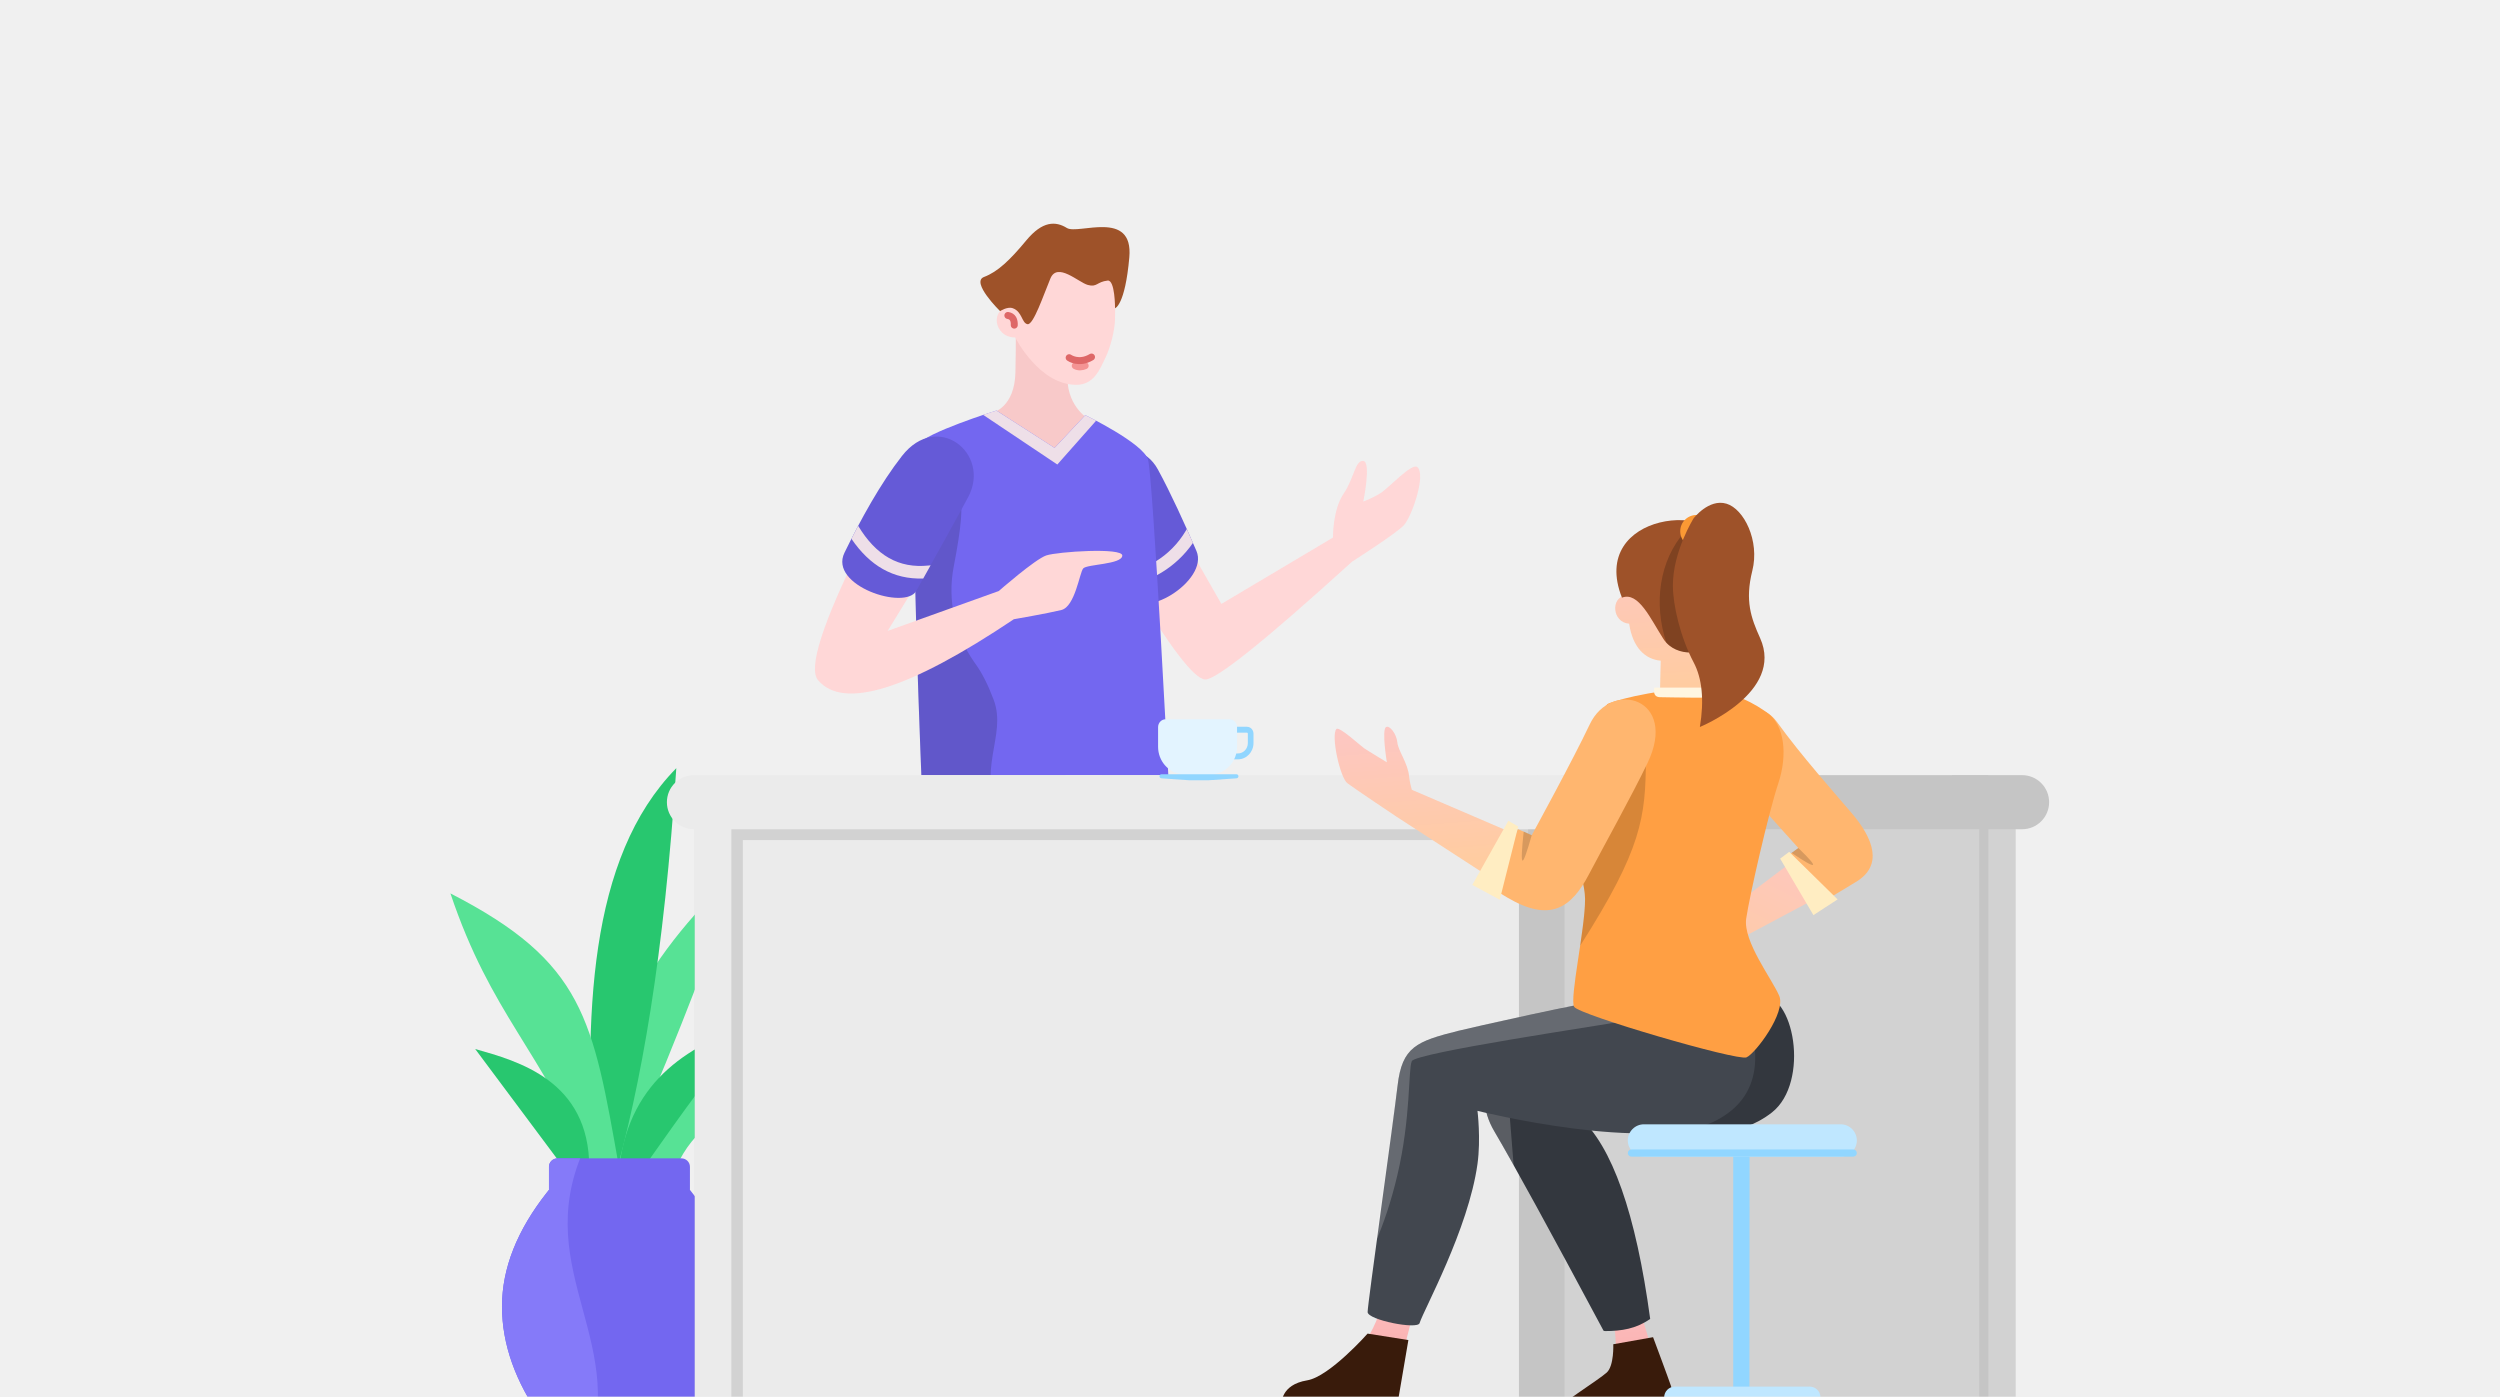
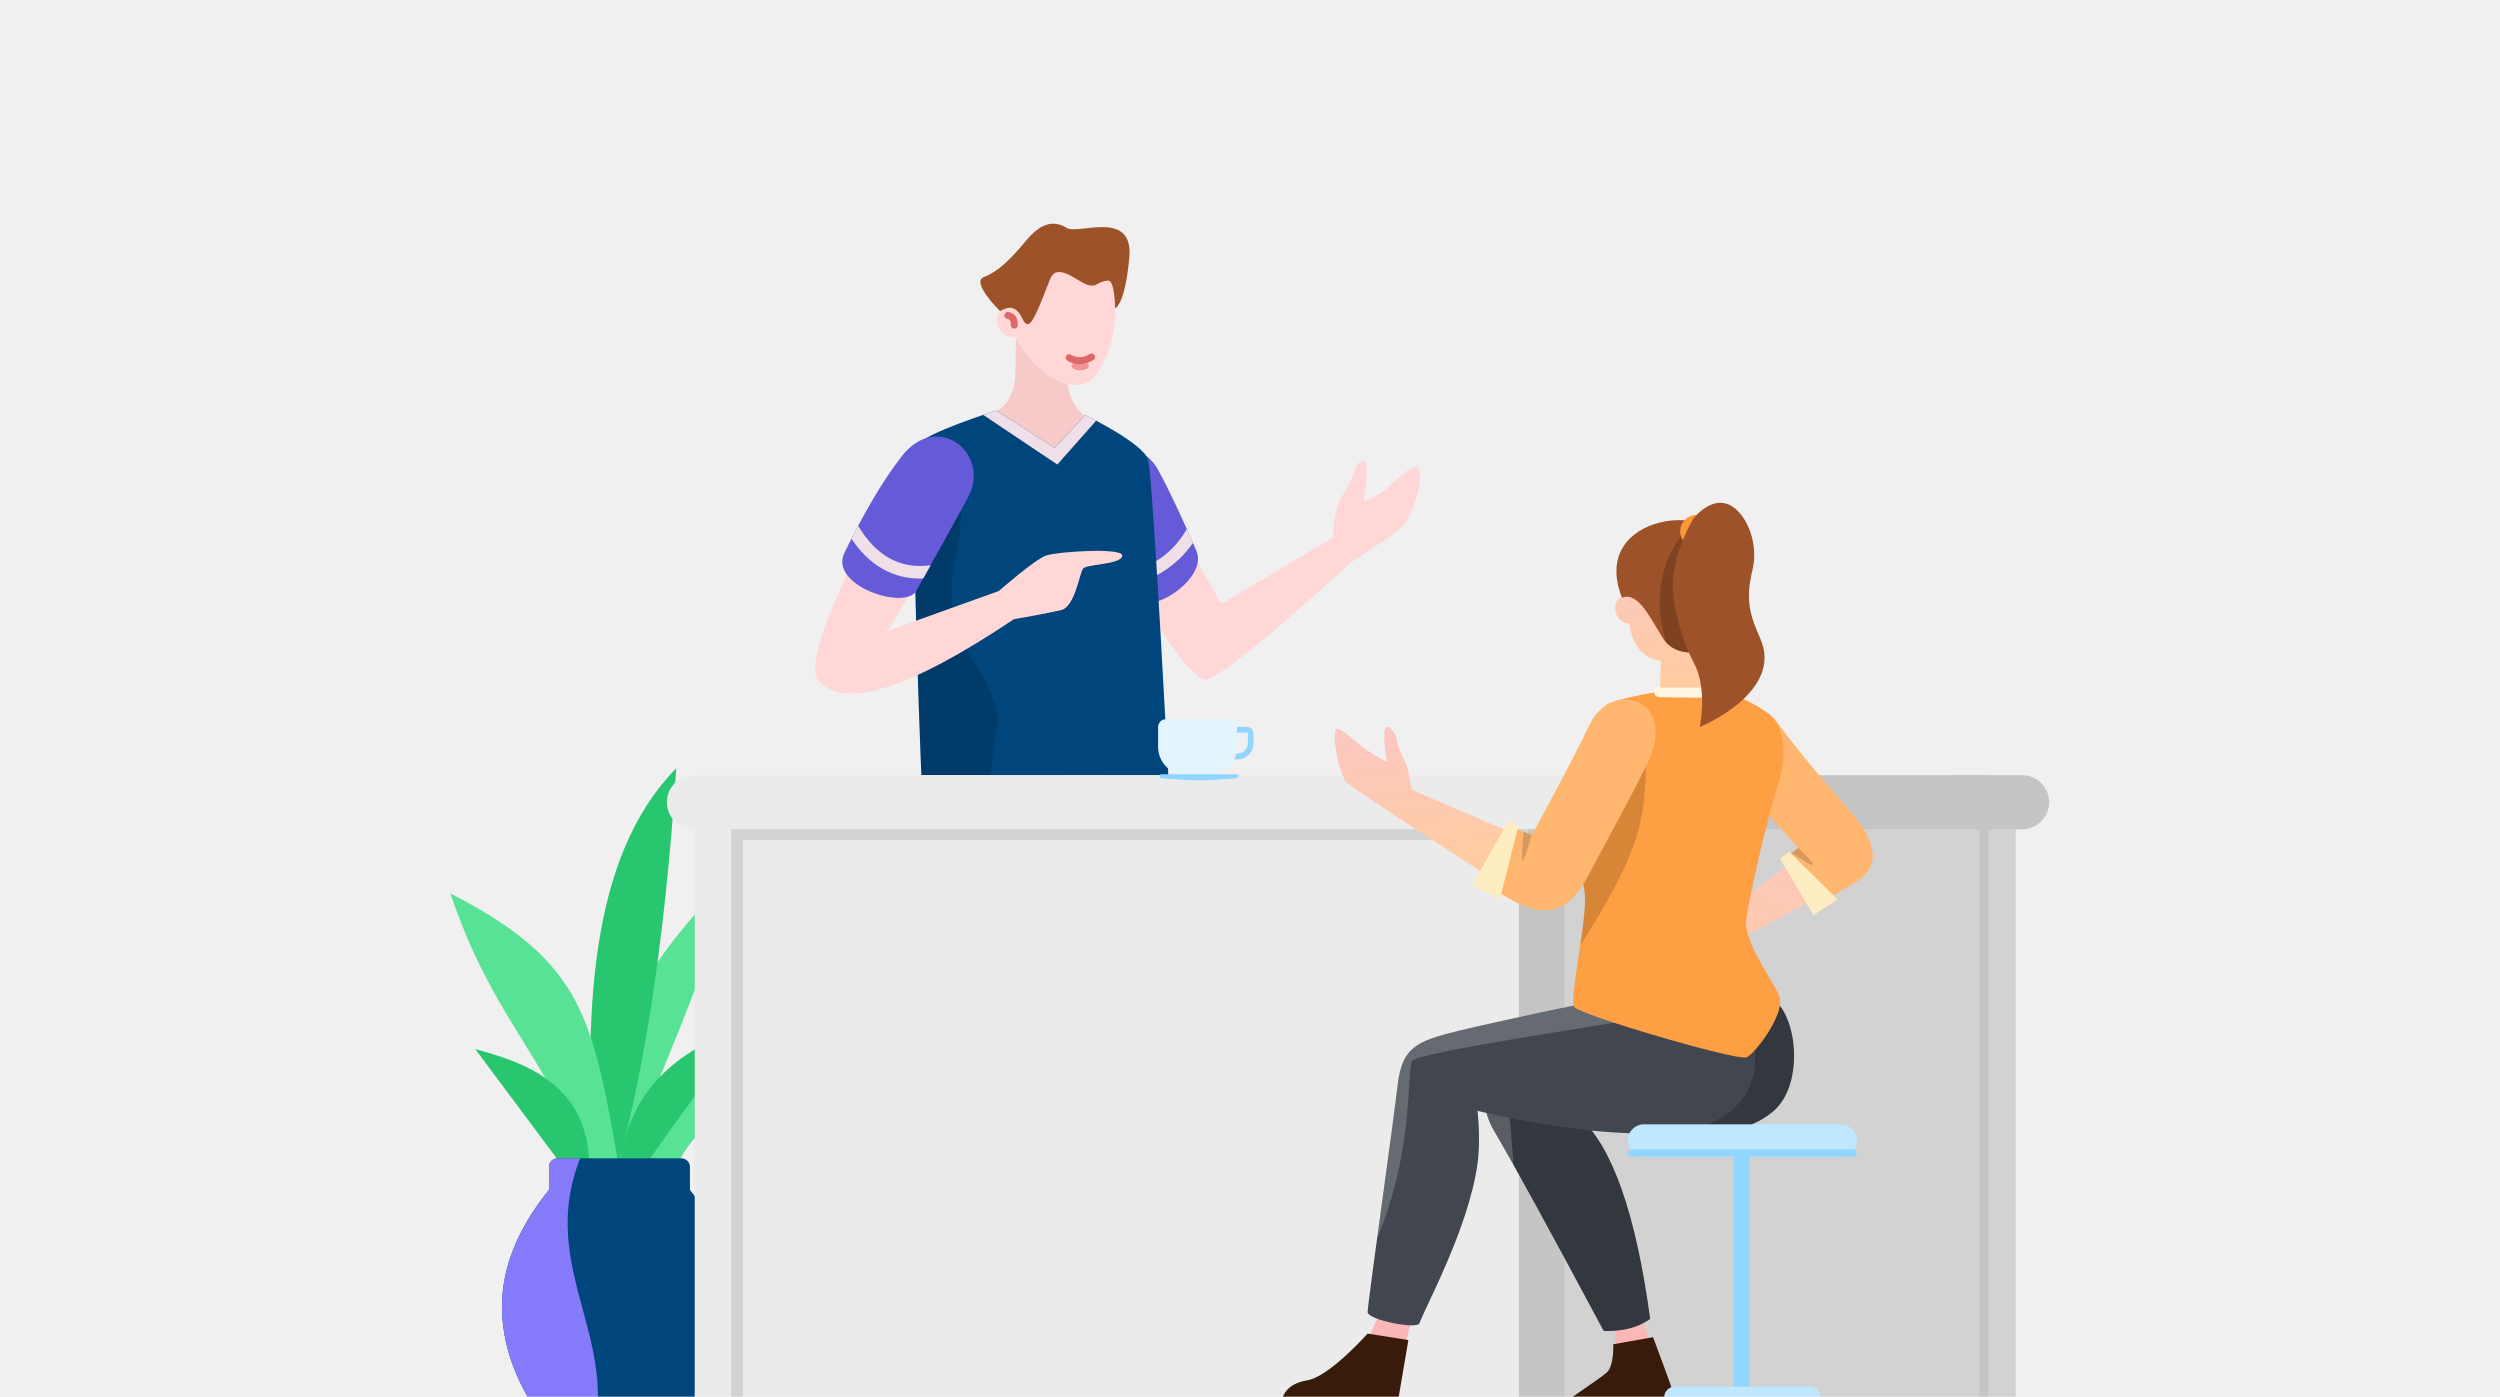
<svg xmlns="http://www.w3.org/2000/svg" xmlns:xlink="http://www.w3.org/1999/xlink" width="358px" height="200px" viewBox="0 0 358 200" version="1.1">
  <defs>
    <path d="M6,0 L352,0 C355.314,-6.08718376e-16 358,2.686 358,6 L358,200 L358,200 L0,200 L0,6 C-4.05812251e-16,2.686 2.686,6.08718376e-16 6,0 Z" id="path-1" />
    <path d="M7.952,0.064 L25.69,0.064 C26.366,0.064 26.914,0.603 26.914,1.268 L26.914,4.578 C31.399,10.144 33.642,15.71 33.642,21.277 C33.642,26.672 31.727,32.066 27.896,37.461 C27.668,37.784 27.293,37.976 26.894,37.976 L6.749,37.976 C6.349,37.976 5.975,37.784 5.746,37.461 C1.915,32.066 0,26.672 0,21.277 C0,15.815 2.159,10.354 6.477,4.893 L6.728,4.578 L6.728,1.268 C6.728,0.603 7.276,0.064 7.952,0.064 Z" id="path-3" />
    <linearGradient x1="37.551%" y1="102.348%" x2="37.551%" y2="13.407%" id="linearGradient-5">
      <stop stop-color="#752E73" offset="0%" />
      <stop stop-color="#222735" offset="100%" />
    </linearGradient>
    <linearGradient x1="49.141%" y1="69.518%" x2="51.897%" y2="4.78%" id="linearGradient-6">
      <stop stop-color="#752E73" offset="0%" />
      <stop stop-color="#222735" offset="100%" />
    </linearGradient>
    <linearGradient x1="46.146%" y1="-28.186%" x2="50%" y2="91.05%" id="linearGradient-7">
      <stop stop-color="#FDC6C6" offset="0%" />
      <stop stop-color="#FFCCA1" offset="100%" />
    </linearGradient>
    <linearGradient x1="46.571%" y1="-28.186%" x2="50%" y2="91.05%" id="linearGradient-8">
      <stop stop-color="#FDC6C6" offset="0%" />
      <stop stop-color="#FAB2B2" offset="100%" />
    </linearGradient>
    <linearGradient x1="45.662%" y1="-28.186%" x2="50%" y2="91.05%" id="linearGradient-9">
      <stop stop-color="#FDC6C6" offset="0%" />
      <stop stop-color="#FAB2B2" offset="100%" />
    </linearGradient>
    <linearGradient x1="44.189%" y1="-28.186%" x2="50%" y2="91.05%" id="linearGradient-10">
      <stop stop-color="#FDC6C6" offset="0%" />
      <stop stop-color="#FFCCA1" offset="100%" />
    </linearGradient>
    <linearGradient x1="42.314%" y1="-8.513%" x2="50%" y2="80.721%" id="linearGradient-11">
      <stop stop-color="#FDC6C6" offset="0%" />
      <stop stop-color="#FFCCA1" offset="100%" />
    </linearGradient>
  </defs>
  <g id="📝-Pages-New" stroke="none" stroke-width="1" fill="none" fill-rule="evenodd">
    <g id="Knowledge-Base" transform="translate(-670, -445)">
      <g id="Illustration" transform="translate(670, 445)">
        <mask id="mask-2" fill="white">
          <use xlink:href="#path-1" />
        </mask>
        <g id="Mask" />
        <g id="Coffe-Break" mask="url(#mask-2)">
          <g transform="translate(64, 32)">
            <g id="Group-79" transform="translate(0.5, 78)">
              <g id="Group-86">
                <path d="M23.979,58.234 C30.346,43.991 36.13,29.363 41.424,14.412 C29.228,25.78 19.744,39.63 21.095,58.234 L23.979,58.234 Z" id="Path-113" fill="#57E295" />
                <path d="M20.586,59.721 C19.079,35.435 19.718,12.88 32.347,0 C30.605,26.665 27.346,45.45 23.219,59.721 L20.586,59.721 Z" id="Rectangle" fill="#28C76F" />
                <path d="M20.007,57.192 C12.951,40.221 5.861,35.356 2.45563569e-14,17.935 C19.181,27.771 20.383,35.893 24.148,57.192 L20.007,57.192 Z" id="Path-112" fill="#57E295" />
                <path d="M16.209,57.192 L3.551,40.221 C9.665,41.944 19.883,44.735 19.883,57.192 L16.209,57.192 Z" id="Path-114" fill="#28C76F" />
                <path d="M28.048,57.192 L32.271,57.192 C34.954,51.651 38.735,47.837 47.884,52.461 C41.887,43.427 29.583,40.694 28.048,57.192 Z" id="Path-116" fill="#57E295" />
                <path d="M24.164,57.192 L27.675,57.192 C34.12,48.078 36.891,44.106 43.56,36.323 C34.774,39.62 25.756,44.106 24.164,57.192 Z" id="Path-117" fill="#28C76F" />
              </g>
              <g id="Group-85" transform="translate(7.384615, 55.8125)">
                <mask id="mask-4" fill="white">
                  <use xlink:href="#path-3" />
                </mask>
-                 <use id="Rectangle" fill="#7367F0" xlink:href="#path-3" />
+                 <use id="Rectangle" fill="#00467c" xlink:href="#path-3" />
                <path d="M-4.282,-0.978 L11.622,-0.978 C4.008,16.458 19.027,26.784 11.622,44.155 L-4.282,44.155 L-4.282,-0.978 Z" id="Rectangle" fill="#857AF9" mask="url(#mask-4)" />
              </g>
            </g>
            <g id="Men4.4" transform="translate(52.5, 0)">
              <g id="LArm" transform="translate(39.53239, 32.45842)">
                <path d="M34.851,12.517 C34.851,12.517 34.789,8.585 36.36,6.26 C37.931,3.936 37.993,1.467 39.182,1.548 C40.371,1.628 39.193,7.367 39.193,7.367 C39.193,7.367 40.702,6.797 41.785,6.075 C42.869,5.353 46.155,1.794 46.923,2.424 C48.225,3.499 46.128,9.561 44.985,10.773 C43.84,11.985 37.58,15.972 37.58,15.972 C25.106,27.306 18.09,32.93 16.529,32.844 C14.969,32.757 11.469,28.182 6.03,19.117 L14.5,14.377 L18.87,22.02 L34.851,12.517 Z" id="Path" fill="#FFD7D7" />
                <path d="M0.935,10.367 C2.142,13.139 3.819,17 5.459,20.65 C7.31,24.768 17.13,18.686 15.299,14.44 C13.653,10.622 11.607,6.113 9.772,2.758 C6.415,-3.373 -2.972,1.401 0.935,10.367 Z" id="Path" fill="#655AD7" />
                <path d="M13.919,11.298 C14.22,11.969 14.514,12.635 14.799,13.286 C12.351,16.831 8.664,18.914 4.941,19.493 L4.179,17.779 L4.179,17.779 C7.749,17.375 11.548,15.338 13.795,11.513 L13.919,11.298 Z" id="Path" fill="#EEDFE8" />
              </g>
              <g id="Head" transform="translate(23.19555, 0)">
                <path d="M2.51,27.061 C2.51,27.061 5.606,26.341 5.713,21.317 C5.821,16.293 5.745,14.579 5.745,14.579 L13.084,14.457 C13.084,14.457 13.158,20.056 13.159,22.081 C13.162,26.49 16.468,28.196 16.468,28.196 C16.468,28.196 16.193,32.501 10.015,32.845 C5.191,33.115 2.51,27.061 2.51,27.061 Z" id="Path" fill="#F8C9C9" />
                <g id="Head1" transform="translate(0.3051, 0)">
                  <path d="M4.766,12.039 C1.725,11.923 2.221,16.333 5.381,16.327 C5.381,16.327 8.776,23.09 14.107,23.107 C16.675,23.116 17.514,20.85 18.284,19.26 C19.054,17.669 19.619,15.29 19.666,13.833 C19.716,12.28 19.722,7.177 19.722,7.177 L11.847,3.567 L4.648,7.171 L4.766,12.039 Z" id="Path" fill="#FFD7D7" />
                  <path d="M13.974,20.446 C14.454,20.645 14.987,20.527 15.385,20.297" id="Path" stroke="#F49494" stroke-linecap="round" transform="translate(14.67981, 20.42227) rotate(6) translate(-14.67981, -20.42227) " />
                  <path d="M0.912,7.661 C2.867,6.926 4.621,5.252 6.956,2.433 C9.29,-0.385 11.171,-0.348 12.78,0.649 C14.389,1.646 22.331,-2.081 21.718,4.851 C21.104,11.789 19.672,12.135 19.672,12.135 C19.672,12.135 19.686,8.054 18.616,8.177 C17.039,8.358 17.109,9.172 15.774,8.804 C14.439,8.436 11.416,5.487 10.42,7.871 C9.425,10.254 7.984,14.567 7.142,14.423 C6.3,14.274 6.394,12.615 5.024,12.135 C4.25,11.864 3.212,12.553 3.212,12.553 C3.212,12.553 -1.044,8.392 0.912,7.661 Z" id="Path" fill="#9E5229" />
                  <path d="M13.166,18.804 C13.166,18.804 14.24,20.132 16.281,19.541" id="Path" stroke="#DE6767" stroke-linecap="round" transform="translate(14.72367, 19.24829) rotate(-15) translate(-14.72367, -19.24829) " />
                  <path d="M5.072,14.632 C5.262,13.95 5.176,13.354 4.492,13.08" id="Path-8" stroke="#DE6767" stroke-linecap="round" transform="translate(4.82592, 13.85597) rotate(-13) translate(-4.82592, -13.85597) " />
                </g>
              </g>
              <g id="LLeg" transform="translate(27.37547, 68.80551)">
                <path d="M0,0 C0,0 5.19,56.278 5.351,60.191 C5.513,64.103 3.685,70.854 3.72,78.172 C3.756,85.49 3.745,102.601 4.388,109.221 C4.803,113.501 15.14,113.033 15.837,109.46 C16.972,103.636 20.649,64.913 20.7,57.924 C20.752,50.935 21.193,0.673 21.193,0.673 L0,0 Z" id="Path" fill="url(#linearGradient-5)" />
                <path d="M8.253,61.942 L8.265,62.082 C8.438,64.467 6.933,72.317 3.751,85.63 L3.72,78.172 L3.72,78.172 C3.685,70.985 5.448,64.344 5.358,60.403 L5.351,60.191 C5.297,58.872 4.672,51.607 3.866,42.552 L4.242,43.878 C6.449,51.733 7.786,57.755 8.253,61.942 Z" id="Path" fill-opacity="0.192" fill="#FFFFFF" />
                <ellipse id="Oval" fill-opacity="0.192" fill="#FFFFFF" transform="translate(17.34076, 60.86724) rotate(3) translate(-17.34076, -60.86724) " cx="17.341" cy="60.867" rx="2.549" ry="4.328" />
              </g>
              <g id="RLeg" transform="translate(7.802445, 68.52333)">
                <path d="M10.037,0.739 C10.037,0.739 6.427,39.354 6.476,46.749 C6.525,54.144 7.587,57.391 6.075,62.696 C4.564,68.001 3.182,103.97 3.274,108.797 C3.365,113.548 14.102,113.271 14.453,110.012 C15.125,103.778 21.595,66.25 22.372,59.968 C23.148,53.686 32.747,0.206 32.747,0.206 L10.037,0.739 Z" id="Path" fill="url(#linearGradient-6)" />
                <path d="M13.057,26.948 L12.375,29.399 C10.378,36.632 8.535,44.281 9.018,55.208 L9.041,55.707 C9.16,58.074 7.644,71.811 4.492,96.918 L4.192,98.682 C3.883,100.482 3.608,102.018 3.367,103.289 L3.435,101.066 C3.837,88.792 4.918,66.758 6.075,62.696 C7.587,57.391 6.525,54.144 6.476,46.749 C6.441,41.573 8.2,21.098 9.259,9.28 L10.037,0.739 L14.756,0.629 L14.768,1.944 C14.851,14.085 14.281,22.42 13.057,26.948 L13.057,26.948 Z" id="Path" fill-opacity="0.192" fill="#FFFFFF" />
                <ellipse id="Oval" fill-opacity="0.192" fill="#FFFFFF" transform="translate(18.20958, 60.51244) rotate(5) translate(-18.20958, -60.51244) " cx="18.21" cy="60.512" rx="2.913" ry="4.689" />
              </g>
              <g id="Body" transform="translate(14.0444, 26.79107)">
-                 <path d="M24.867,0.656 C24.867,0.656 33.142,4.662 33.85,7.012 C34.559,9.361 36.932,55.454 36.932,55.454 C25.256,60.793 13.47,61.259 1.561,56.369 C1.561,56.369 -0.547,7.123 0.819,4.948 C1.923,3.186 12.145,0 12.145,0 L20.468,5.345 L24.867,0.656 Z" id="Path" fill="#7367F0" />
+                 <path d="M24.867,0.656 C24.867,0.656 33.142,4.662 33.85,7.012 C34.559,9.361 36.932,55.454 36.932,55.454 C25.256,60.793 13.47,61.259 1.561,56.369 C1.561,56.369 -0.547,7.123 0.819,4.948 C1.923,3.186 12.145,0 12.145,0 L20.468,5.345 L24.867,0.656 Z" id="Path" fill="#00467c" />
                <path d="M6.863,12.489 C7.399,13.435 7.123,16.711 6.033,22.319 C5.105,27.097 6.166,32.039 8.968,36.026 L9.125,36.246 C10.073,37.553 10.946,39.272 11.745,41.406 C13.723,46.685 9.103,51.078 12.743,59.405 C9.028,58.912 5.3,57.904 1.561,56.369 L1.338,50.873 C0.944,40.74 0.181,19.275 0.396,9.682 L0.88,9.772 C4.205,10.414 6.199,11.319 6.863,12.489 Z" id="Path" fill-opacity="0.16" fill="#000000" />
                <path d="M12.145,0 L20.468,5.345 L24.867,0.656 L25.496,0.97 C25.747,1.098 26.063,1.261 26.423,1.451 L20.865,7.728 L10.237,0.613 L11.034,0.35 C11.713,0.129 12.145,0 12.145,0 Z" id="Path" fill="#EEDFE8" />
              </g>
              <g id="RArm" transform="translate(0, 30.39757)">
                <path d="M26.528,22.236 C26.528,22.236 31.739,17.668 33.335,17.138 C34.93,16.608 44.273,15.971 44.214,17.169 C44.147,18.452 39.129,18.379 38.609,19.01 C38.089,19.641 37.45,24.472 35.485,24.956 C33.523,25.441 28.683,26.276 28.683,26.276 C13.598,36.383 4.25,39.291 0.641,34.997 C-0.799,33.285 1.296,26.772 6.924,15.456 L18.268,15.456 L10.613,27.949 L26.528,22.236 Z" id="Path" fill="#FFD7D7" />
                <path d="M12.665,2.894 C9.631,6.768 6.759,11.971 4.426,16.76 C2.138,21.458 13.117,25.054 14.716,22.211 C17.367,17.495 21.535,9.961 22.184,8.71 C25.391,2.53 17.751,-3.601 12.665,2.894 Z" id="Path" fill="#655AD7" />
                <path d="M16.517,18.58 L16.764,18.551 L15.706,20.445 L15.706,20.445 C11.435,20.594 8.059,18.627 5.423,14.755 C5.737,14.138 6.058,13.518 6.387,12.898 C8.945,17.131 12.188,19.045 16.517,18.58 L16.517,18.58 Z" id="Path" fill="#EEDFE8" />
              </g>
            </g>
            <g id="Group-26" transform="translate(31, 79)">
              <g id="Group-25" transform="translate(4.5, 0)">
                <polygon id="Rectangle" fill="#91D6FF" points="53.09 2.583 61.811 2.583 61.811 78.571 53.09 78.571" />
                <polygon id="Rectangle" fill="#E3F4FF" points="53.09 -2.427296e-13 58.323 -2.427296e-13 58.323 78.571 53.09 78.571" />
                <polygon id="Rectangle" fill="#D2D2D2" points="2.39646776e-14 2.583 43.171 2.583 43.171 17.176 8.721 17.176 8.721 102.656 0 102.656" />
                <polygon id="Rectangle" fill="#EBEBEB" points="9.80718986e-14 2.583 5.233 2.583 5.233 102.656 8.81955466e-14 102.656" />
              </g>
              <g id="Group-25" transform="translate(0.5, 0)">
                <polygon id="Rectangle" fill="#D2D2D2" points="184.451 2.583 193.148 2.583 193.148 102.656 184.451 102.656" />
                <polygon id="Rectangle" fill="#C5C5C5" points="184.02 -2.427296e-13 189.238 -2.427296e-13 189.238 102.656 184.02 102.656" />
                <polygon id="Rectangle" fill="#D2D2D2" points="123.317 2.583 187.933 2.583 187.933 102.318 132.014 102.656 123.317 102.656" />
                <polygon id="Rectangle" fill="#EBEBEB" points="10.871 -1.91433929e-13 124.622 -2.75266377e-13 124.622 102.783 10.871 102.783" />
                <polygon id="Rectangle" fill="#C5C5C5" points="122.013 2.583 127.231 2.583 127.231 102.783 122.013 102.783" />
                <polygon id="Rectangle" fill="#C5C5C5" points="123.317 2.583 128.535 2.583 128.535 102.656 123.317 102.656" />
                <path d="M128.951,0 L194.06,0 C196.2,6.21655142e-15 197.934,1.734 197.934,3.874 C197.934,6.014 196.2,7.748 194.06,7.748 L128.951,7.748 C126.812,7.748 125.077,6.014 125.077,3.874 C125.077,1.734 126.812,3.93032193e-16 128.951,0 Z" id="Rectangle" fill="#C5C5C5" />
                <polygon id="Rectangle" fill="#D2D2D2" points="9.566 1.55 123.317 1.55 123.317 9.298 9.566 9.298" />
                <path d="M3.874,0 L129.009,0 C131.149,1.32702242e-14 132.883,1.734 132.883,3.874 C132.883,6.014 131.149,7.748 129.009,7.748 L3.874,7.748 C1.734,7.748 2.62021462e-16,6.014 0,3.874 C-2.62021462e-16,1.734 1.734,-5.10570166e-17 3.874,0 Z" id="Rectangle" fill="#EBEBEB" />
              </g>
            </g>
            <g id="Cup" transform="translate(108.5, 75.5) scale(-1, 1) translate(-108.5, -75.5) translate(101.5, 71)">
              <path d="M3.637,1.073 L0.942,1.073 C0.422,1.073 0,1.514 0,2.057 L0,3.406 C0,4.694 1,5.739 2.233,5.739 L3.637,5.739 C3.86,5.739 4.041,5.55 4.041,5.317 C4.041,5.084 3.86,4.895 3.637,4.895 L2.233,4.895 C1.446,4.895 0.808,4.228 0.808,3.406 L0.808,2.057 C0.808,1.98 0.868,1.917 0.942,1.917 L3.637,1.917 C3.86,1.917 4.041,1.728 4.041,1.495 C4.041,1.262 3.86,1.073 3.637,1.073 Z" id="Path" fill="#91D6FF" />
              <path d="M12.585,0 C13.18,0 13.662,0.504 13.662,1.125 L13.662,3.938 C13.662,5.962 12.199,7.63 10.317,7.85 L10.316,8.438 L5.602,8.438 L5.602,7.838 C3.767,7.572 2.354,5.927 2.354,3.938 L2.354,1.125 C2.354,0.504 2.837,0 3.431,0 L12.585,0 Z" id="Path" fill="#E3F4FF" />
              <path d="M2.435,7.875 L13.18,7.875 C13.336,7.875 13.462,8.001 13.462,8.156 C13.462,8.315 13.339,8.446 13.181,8.457 L9.237,8.731 L9.237,8.731 L6.41,8.731 L2.434,8.457 C2.276,8.446 2.154,8.315 2.154,8.156 C2.154,8.001 2.28,7.875 2.435,7.875 Z" id="Rectangle" fill="#91D6FF" />
            </g>
            <g id="Wom3.8" transform="translate(118.5, 40)">
              <g id="RArm" transform="translate(54.04724, 29.00508)">
                <path d="M10.009,31.176 C10.009,31.176 4.468,36.149 4.85,36.691 C5.233,37.237 8.08,35.784 8.08,35.784 C8.08,35.784 4.75,41.974 5.521,42.398 C6.292,42.823 10.067,41.699 11.176,40.402 C12.286,39.105 13.805,33.282 13.805,33.282 L20.99,22.247 L15.134,19.669 L10.009,31.176 Z" id="Path" fill="url(#linearGradient-7)" transform="translate(12.91097, 31.07939) rotate(28.86647) translate(-12.91097, -31.07939) " />
                <path d="M10.257,8.268 C12.687,11.267 20.972,20.429 20.972,20.429 C20.972,20.429 20.427,20.835 19.336,21.647 L24.655,28.051 C26.919,26.674 28.428,25.761 29.181,25.314 C33.214,22.917 31.671,19.048 28.687,15.518 C26.396,12.806 21.414,7.25 17.908,2.373 C14.421,-2.48 5.542,2.448 10.257,8.268 Z" id="Path" fill="#FFB66F" />
                <path d="M20.972,20.429 C22.527,21.927 23.223,22.735 23.062,22.851 C22.9,22.967 21.882,22.39 20.009,21.12 L20.972,20.429 Z" id="Path-15" fill-opacity="0.16" fill="#000000" />
                <polygon id="Path-76" fill="#FFEDC2" points="19.666 20.977 26.598 27.789 23.132 30.041 18.37 21.949" />
              </g>
              <g id="LLeg" transform="translate(52.23785, 101.9409) scale(-1, 1) translate(-52.23785, -101.9409) translate(29.73785, 70.4409)">
                <path d="M24.653,41.222 L28.375,53.311 L22.119,53.594 C22.119,53.594 23.001,49.459 21.742,45.583 C20.732,42.471 19.908,40.918 19.908,40.918 L24.653,41.222 Z" id="Path" fill="url(#linearGradient-8)" transform="translate(24.14153, 47.25597) scale(-1, 1) translate(-24.14153, -47.25597) " />
                <path d="M26.571,50.085 C26.571,50.085 26.226,53.146 27.221,54.191 C28.217,55.235 33.607,59.211 34.029,59.966 C34.451,60.72 33.696,61.553 33.696,61.553 C33.696,61.553 27.874,62.061 25.255,60.466 C23.365,59.314 22.022,58.387 22.022,58.387 L21.311,59.905 L18.198,59.229 C18.198,59.229 17.402,56.687 17.905,55.485 C18.407,54.282 20.958,48.681 20.958,48.681 C20.958,48.681 22.829,49.149 26.571,50.085 Z" id="Path" fill="#391B0B" transform="translate(25.94766, 55.1555) rotate(-4) translate(-25.94766, -55.1555) " />
                <path d="M5.425,0.016 C10.131,0.479 33.311,6.045 38.084,7.034 C42.856,8.022 46.891,13.371 43.252,19.564 C40.527,24.198 35.312,33.717 27.609,48.121 C27.537,48.138 27.468,48.169 27.395,48.169 C25.045,48.169 22.949,47.845 20.932,46.427 C22.976,31.324 26.377,21.668 31.136,17.459 C31.136,17.459 12.703,24.142 3.484,16.851 C-1.954,12.55 0.239,-0.494 5.425,0.016 Z" id="Path" fill="#33373E" />
                <path d="M43.252,19.564 C42.513,20.821 41.563,22.495 40.487,24.422 L41.723,8.776 C44.5,11.041 45.886,15.081 43.252,19.564 Z" id="Combined-Shape" fill-opacity="0.192" fill="#FFFFFF" />
              </g>
              <g id="RLeg" transform="translate(34.54793, 100.3871) scale(-1, 1) translate(-34.54793, -100.3871) translate(0.047934, 68.88706)">
                <path d="M53.429,41.881 C53.429,41.881 51.356,51.101 48.658,52.088 C47.619,52.468 55.068,53.553 55.068,53.553 L57.327,44.707 L53.429,41.881 Z" id="Path" fill="url(#linearGradient-9)" transform="translate(52.94289, 47.71694) scale(-1, 1) translate(-52.94289, -47.71694) " />
                <path d="M50.697,49.644 L50.834,61.353 L54.286,61.355 L54.316,58.47 C54.316,58.47 55.405,61.16 57.069,61.315 C58.738,61.47 67.196,61.535 67.196,61.535 C67.196,61.535 67.814,58.833 64.113,57.608 C61.034,56.589 56.609,49.643 56.609,49.643 L50.697,49.644 Z" id="Path" fill="#391B0B" transform="translate(58.96594, 55.58881) rotate(-9) translate(-58.96594, -55.58881) " />
                <path d="M3.051,0.091 C-1.524,9.765 -0.597,16.263 5.832,19.585 C15.158,24.403 39.972,18.186 39.972,18.186 C39.972,18.186 39.473,22.208 39.972,25.795 C41.275,35.163 47.682,46.689 48.265,48.588 C48.559,49.545 55.705,48.131 55.705,46.997 C55.705,45.862 52.059,20.041 51.41,14.541 C50.764,9.041 48.726,8.242 42.773,6.739 C41.406,6.393 23.68,2.369 22.199,2.486 C13.712,3.158 7.329,2.36 3.051,0.091 Z" id="Path" fill="#42474F" />
                <path d="M22.199,2.486 C23.68,2.369 41.406,6.393 42.773,6.739 L43.75,6.989 C48.828,8.315 50.71,9.305 51.364,14.173 L51.54,15.571 C52.076,19.65 53.524,29.241 54.67,37.226 C53.377,34.291 52.307,31.035 51.46,27.457 C49.486,19.118 49.908,12.27 49.378,11.071 C48.847,9.872 22.919,6.044 18.463,5.254 C16.524,4.91 15.43,4.057 15.181,2.695 C17.335,2.756 19.674,2.686 22.199,2.486 Z" id="Path" fill-opacity="0.192" fill="#FFFFFF" />
              </g>
              <g id="Head" transform="translate(48.72965, 1.744522)">
                <path d="M1.48,11.573 C-0.558,11.796 -0.413,15.383 2.067,15.57 C2.574,19.027 4.382,20.675 6.586,20.865 L6.463,26.095 L16.213,26.089 C16.213,26.089 13.467,22.395 13.604,17.337 C13.741,12.279 13.512,7.528 13.512,7.528 L0.885,7.755 L1.48,11.573 Z" id="Path" fill="url(#linearGradient-10)" />
                <path d="M16.433,11.841 C14.06,10.902 12.307,14.947 10.491,17.759 C8.675,20.571 3.971,20.093 3.323,17.759 C0.868,12.647 -1.247,5.697 1.617,5.126 C2.02,-2.262 21.334,-0.518 16.433,11.841 Z" id="Path" fill="#9E5229" transform="translate(8.734338, 10.21501) scale(-1, 1) translate(-8.734338, -10.21501) " />
                <path d="M14.432,2.329 C15.26,3.033 15.788,3.967 15.852,5.126 C18.716,5.697 16.601,12.647 14.146,17.759 C13.543,19.93 9.433,20.495 7.4,18.302 C5.546,12.74 6.338,6.521 10.087,2.331 L10.087,2.331 Z" id="Combined-Shape" fill-opacity="0.199" fill="#000000" />
                <ellipse id="Oval" fill="#FB9934" cx="11.706" cy="2.331" rx="2.328" ry="2.331" />
              </g>
              <g id="Body" transform="translate(41.63287, 26.17953)">
                <path d="M25.254,2.673 C27.429,5.872 31.054,16.731 31.26,19.174 C31.492,21.992 28.475,26.481 28.425,30.56 C28.381,34.64 30.675,44.852 29.986,45.999 C29.302,47.147 6.588,53.781 5.309,53.236 C4.029,52.69 -0.388,46.811 0.621,44.422 C1.636,42.032 5.829,36.612 5.349,33.357 C4.875,30.101 2.12,18.085 0.752,13.995 C-0.61,9.905 -0.156,5.611 2.387,3.852 C3.645,2.981 7.002,0.507 12.98,0.518 C18.959,0.53 25.086,2.425 25.254,2.673 Z" id="Path" fill="#FF9F43" transform="translate(15.63632, 26.89262) scale(-1, 1) translate(-15.63632, -26.89262) " />
                <path d="M1.142,16.551 L11.565,9.041 L11.562,10.414 C11.524,18.883 10.992,23.37 2.145,37.251 L2.35,35.837 C2.638,33.783 2.862,31.86 2.848,30.56 C2.816,27.986 1.604,25.25 0.771,22.872 L1.142,16.551 Z" id="Path" fill-opacity="0.16" fill="#000000" />
                <path d="M12.769,0.284 C12.601,1.201 12.884,1.66 13.618,1.66 C14.72,1.66 22.107,1.904 23.108,1.469 C23.775,1.179 24.008,0.784 23.808,0.284 L12.769,0.284 Z" id="Path-68" fill="#FFF6E1" />
              </g>
              <g id="LArm" transform="translate(8.527888, 27.96918)">
                <path d="M9.009,17.018 C9.009,17.018 2.984,12.995 1.919,12.187 C0.858,11.382 -0.475,5.28 0.351,4.424 C0.75,4.01 3.764,6.797 4.302,7.17 C4.836,7.54 7.57,9.187 7.57,9.187 C7.57,9.187 6.796,4.517 7.462,4.14 C7.955,3.866 8.94,5.068 9.072,6.338 C9.204,7.609 10.574,9.266 10.751,11.194 C10.831,12.036 11.142,13.127 11.142,13.127 L27.861,20.311 L26.112,28.122 L9.009,17.018 Z" id="Path" fill="url(#linearGradient-11)" />
                <path d="M44.895,9.302 C42.586,14.101 38.665,21.117 36.511,25.231 C33.962,30.098 30.925,32.161 24.799,28.549 C24.321,28.267 23.566,27.812 22.532,27.184 L26.324,18.759 C27.651,19.346 28.315,19.639 28.315,19.639 C28.315,19.639 34.181,8.921 36.617,3.775 C39.716,-2.766 49.364,0.016 44.895,9.302 Z" id="Path" fill="#FFB66F" />
                <path d="M28.315,19.639 C27.6,22.159 27.158,23.368 26.989,23.269 C26.82,23.169 26.879,21.779 27.167,19.098 L28.315,19.639 Z" id="Path" fill-opacity="0.16" fill="#000000" />
                <polygon id="Path-75" fill="#FFEDC2" points="26.378 18.387 23.736 28.875 19.806 26.749 24.963 17.57" />
              </g>
              <path d="M67.21,2.22 C67.21,2.22 65.032,-0.621 62.517,0.125 C60.002,0.87 57.726,5.439 58.807,9.733 C59.882,14.028 58.995,16.478 57.691,19.373 C54.188,27.159 66.316,32.103 66.316,32.103 C65.685,28.257 65.983,25.172 67.21,22.85 C69.105,19.262 70.182,14.66 70.182,11.845 C70.182,6.948 67.21,2.22 67.21,2.22 Z" id="Path" fill="#9E5229" transform="translate(63.619, 16.05167) scale(-1, 1) translate(-63.619, -16.05167) " />
            </g>
            <g id="Cafe-Table" transform="translate(166.5, 129)">
              <polygon id="Path" fill="#91D6FF" points="17.699 1.801 17.699 52.702 20.007 52.658 20.041 2.774" />
              <path d="M4.918,0 L33.082,0 C34.361,2.82248679e-15 35.397,1.037 35.397,2.316 C35.397,3.594 34.361,4.631 33.082,4.631 L4.918,4.631 C3.639,4.631 2.603,3.594 2.603,2.316 C2.603,1.037 3.639,2.34918014e-16 4.918,0 Z" id="Rectangle" fill="#BFE7FF" />
              <path d="M3.117,3.602 L34.883,3.602 C35.167,3.602 35.397,3.832 35.397,4.117 C35.397,4.401 35.167,4.631 34.883,4.631 L3.117,4.631 C2.833,4.631 2.603,4.401 2.603,4.117 C2.603,3.832 2.833,3.602 3.117,3.602 Z" id="Rectangle" fill="#91D6FF" />
              <path d="M9.352,37.563 L28.648,37.563 C29.501,37.563 30.192,38.254 30.192,39.107 C30.192,39.959 29.501,40.65 28.648,40.65 L9.352,40.65 C8.499,40.65 7.808,39.959 7.808,39.107 C7.808,38.254 8.499,37.563 9.352,37.563 Z" id="Rectangle" fill="#BFE7FF" />
            </g>
          </g>
        </g>
      </g>
    </g>
  </g>
</svg>
